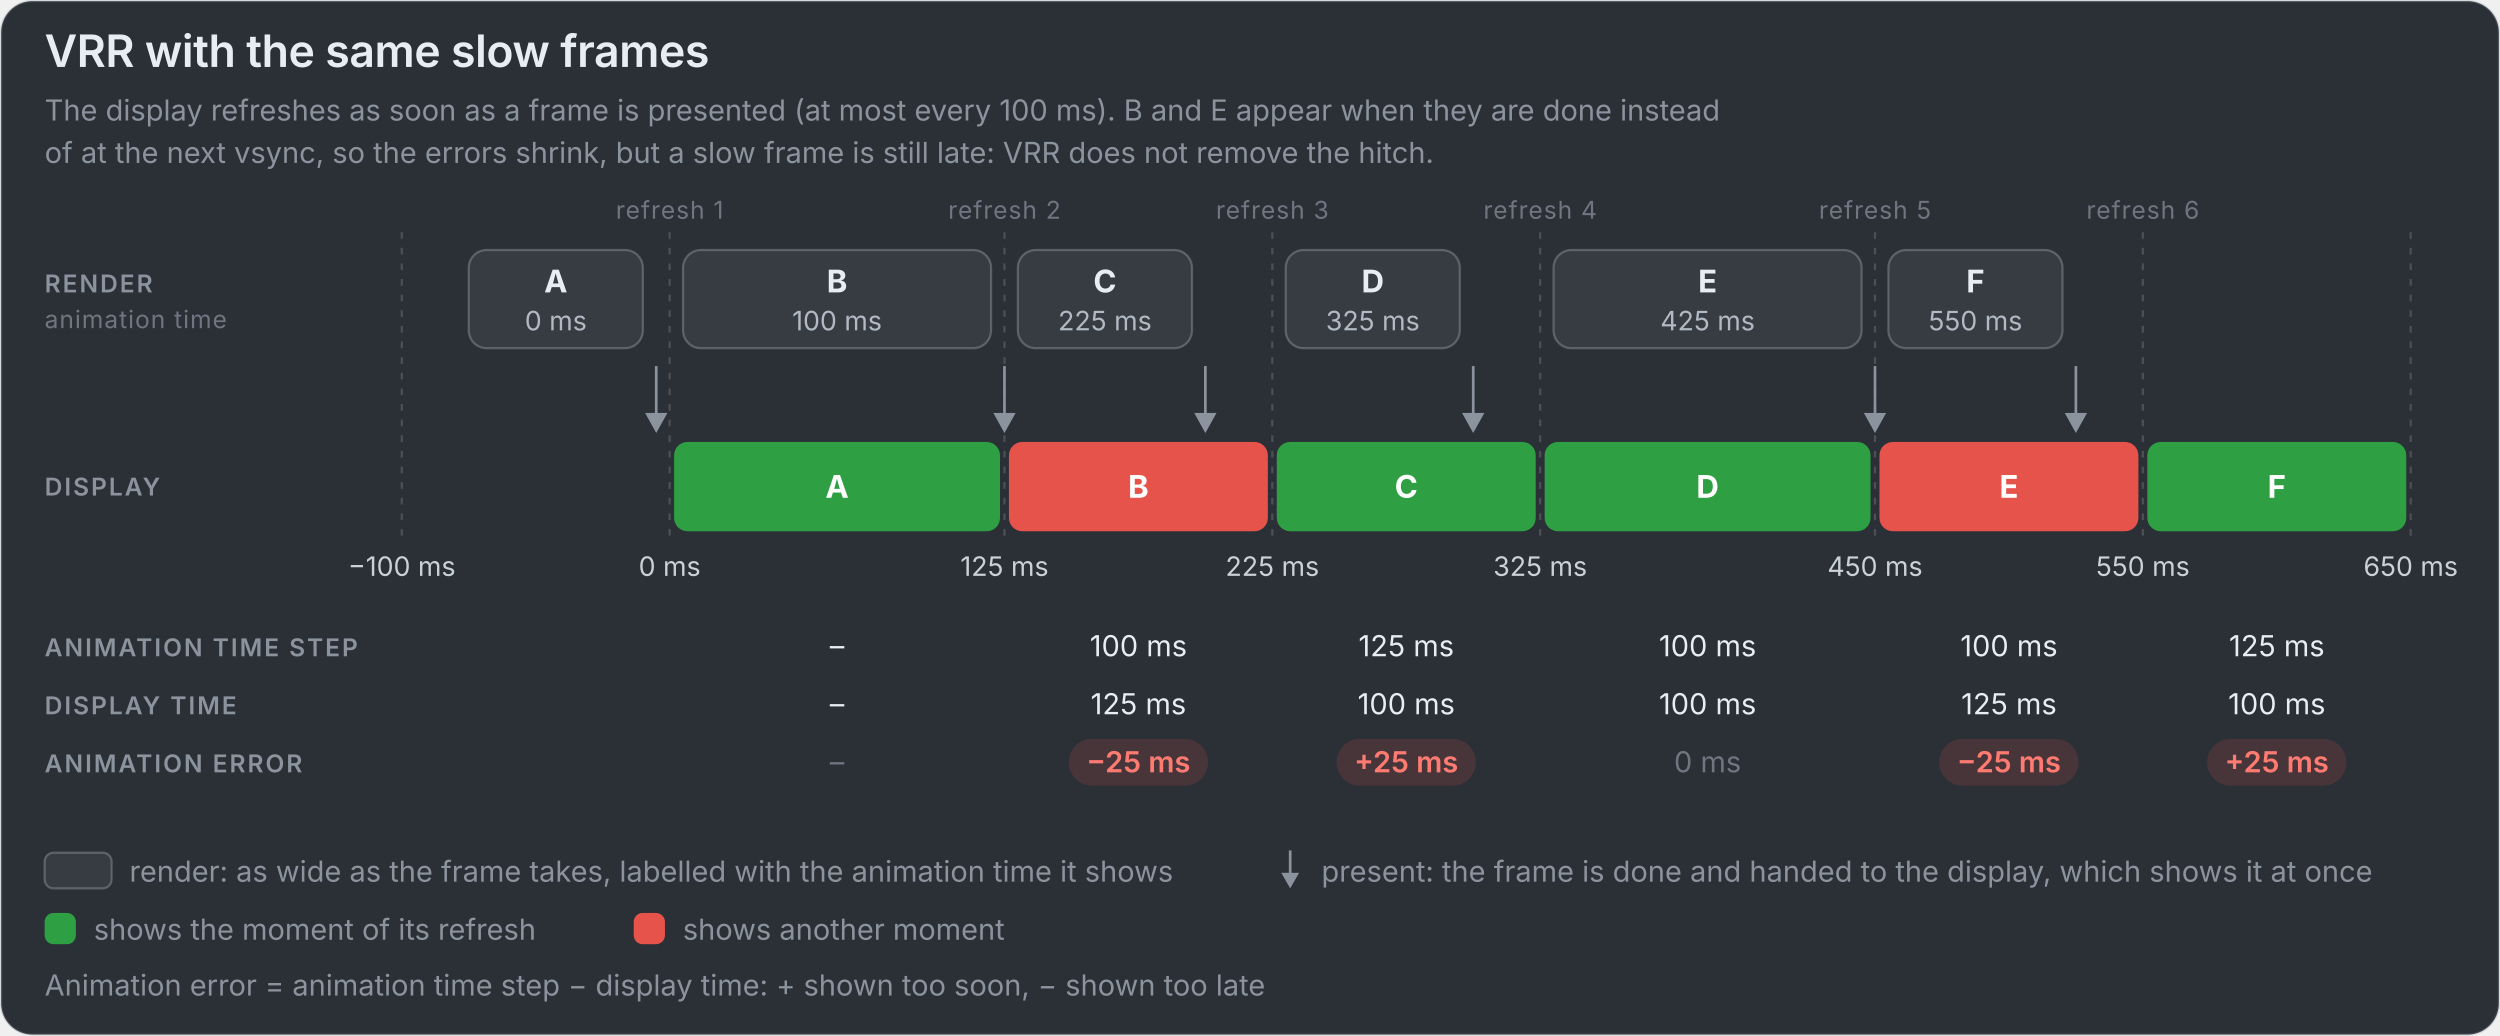
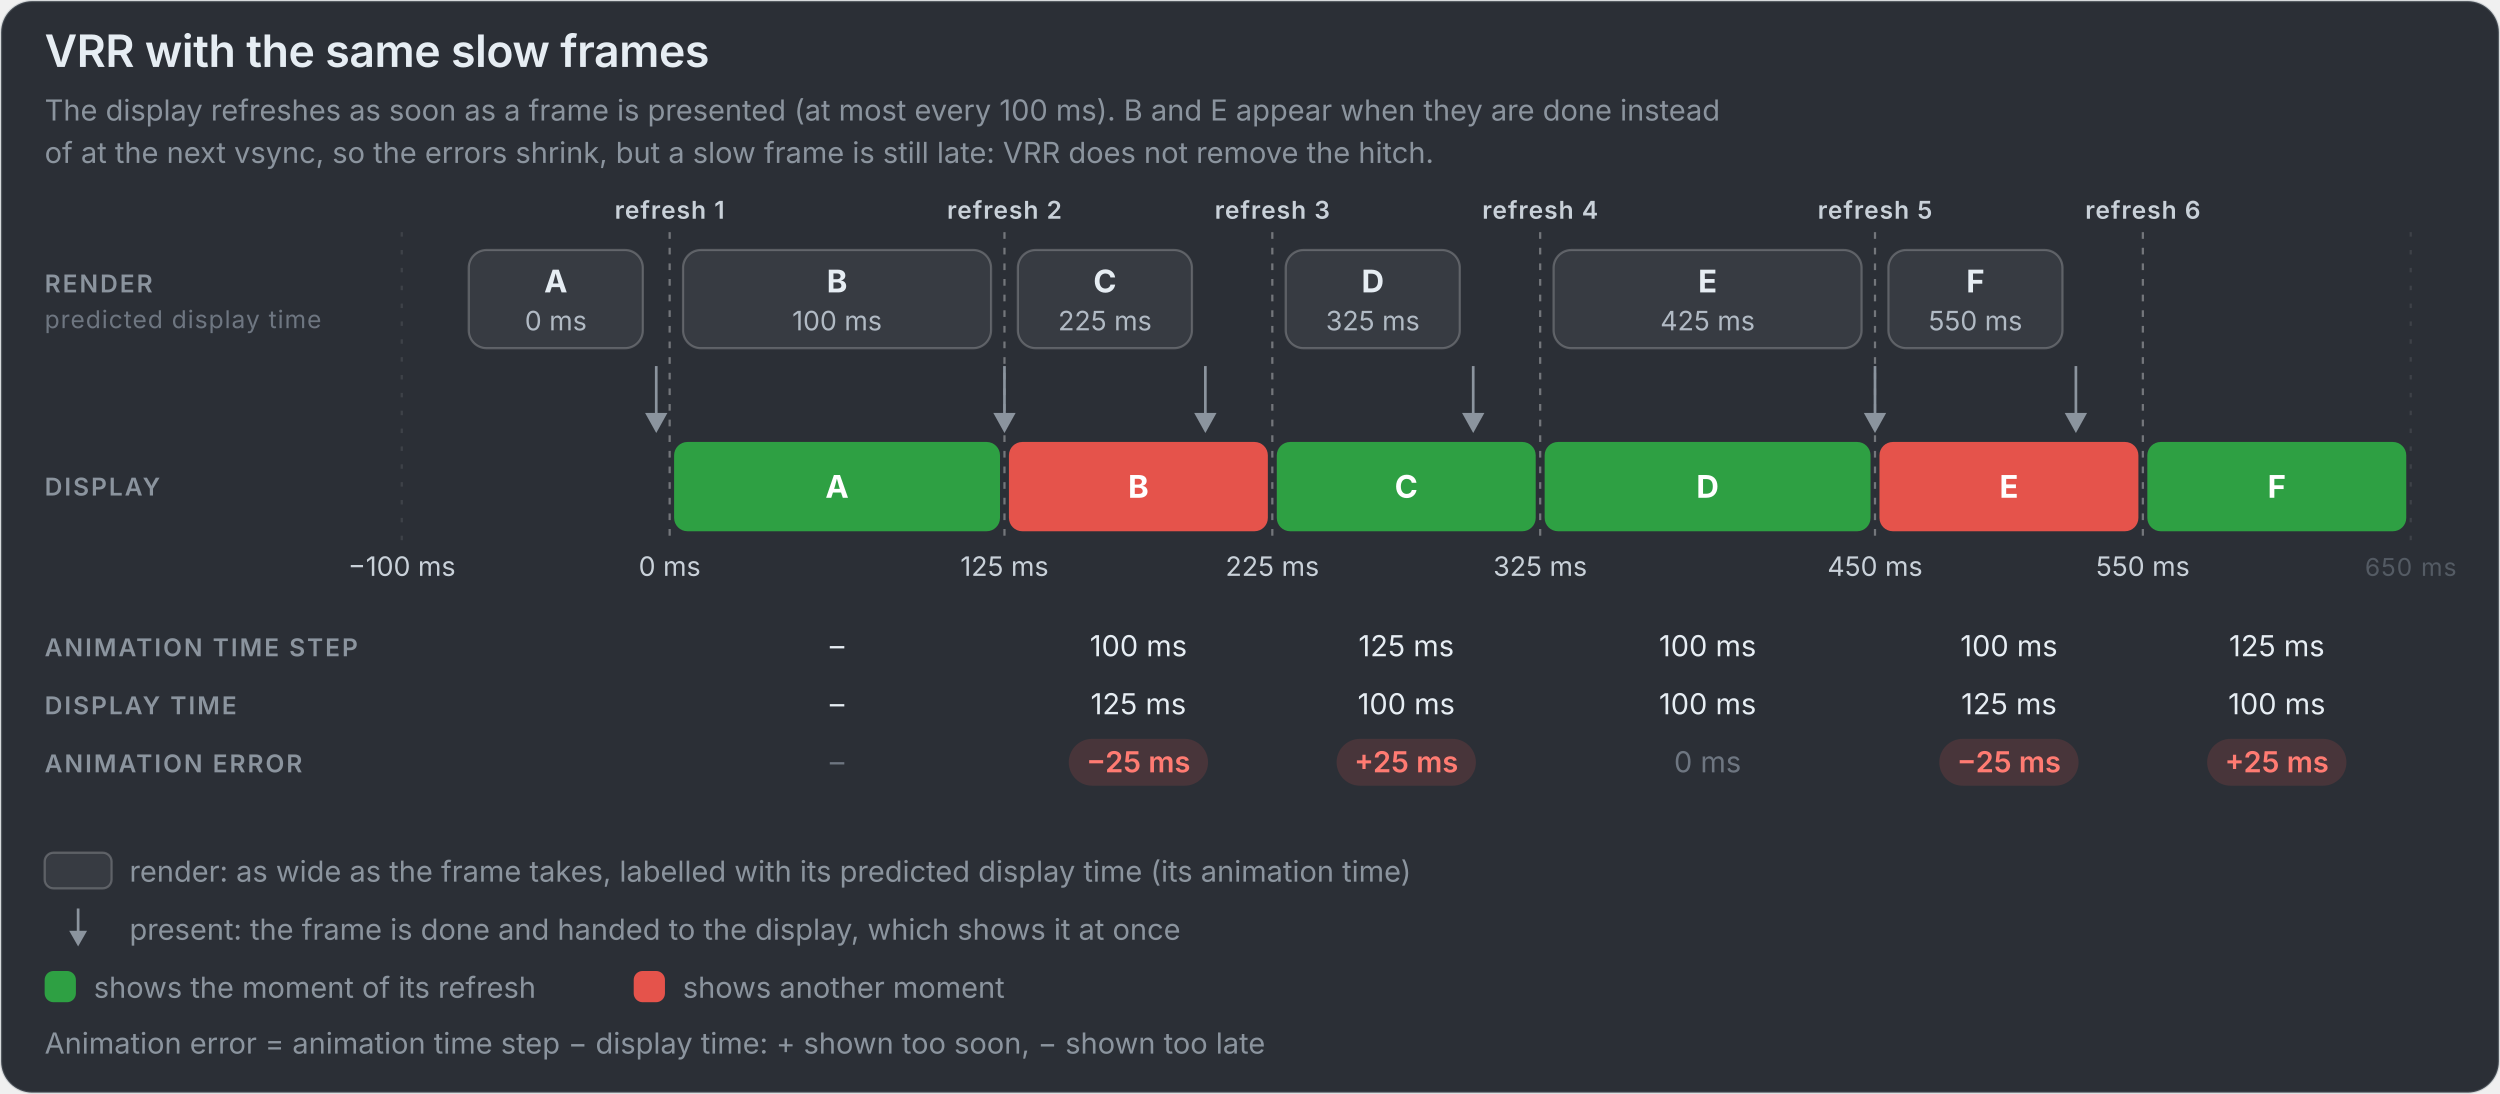
- <svg xmlns="http://www.w3.org/2000/svg" width="1120" height="464" viewBox="0 0 1120 464" role="img" aria-label="VRR with the same slow frames">
+ <svg xmlns="http://www.w3.org/2000/svg" width="1120" height="490" viewBox="0 0 1120 490" role="img" aria-label="VRR with the same slow frames">
  <style>
  text { font-family: "Segoe UI Variable Text", "Segoe UI", Inter, system-ui, -apple-system, "Helvetica Neue", Arial, sans-serif;
         font-size: 13px; fill: #e6edf3; font-variant-numeric: tabular-nums; }
  .card { fill: #1f242b; fill-opacity: 0.94; stroke: #8b949e; stroke-opacity: 0.25; stroke-width: 1; }
  .title { font-size: 20px; font-weight: 600; letter-spacing: -0.01em; }
  .sub { fill: #8b949e; }
  .label { font-size: 11px; font-weight: 600; letter-spacing: 0.08em; fill: #8b949e; }
  .vsync-n { font-size: 11px; fill: #6e7681; letter-spacing: 0.04em; }
  .axis { font-size: 12px; fill: #c9d1d9; }
-   .vsync { stroke: #ffffff; stroke-opacity: 0.16; stroke-width: 1; stroke-dasharray: 3 4; }
+   .vsync { stroke: #ffffff; stroke-opacity: 0.34; stroke-width: 1; stroke-dasharray: 3 4; }
+   .vsync-skip { stroke: #ffffff; stroke-opacity: 0.09; stroke-width: 1; stroke-dasharray: 2 6; }
+   .vsync-target { font-size: 11px; font-weight: 600; fill: #c9d1d9; letter-spacing: 0.04em; }
+   .vsync-n-skip { font-size: 11px; fill: #545b64; letter-spacing: 0.04em; }
  .box { fill: #ffffff; fill-opacity: 0.06; stroke: #ffffff; stroke-opacity: 0.22; stroke-width: 1; }
  .frame { font-size: 14px; font-weight: 700; }
  .box-time { fill: #b1bac4; font-size: 12px; }
  .arrow { stroke: #8b949e; stroke-width: 1.2; }
  .arrowhead { fill: #8b949e; }
  .ok { fill: #2ea043; }
  .hold { fill: #2ea043; fill-opacity: 0.45; }
  .again { fill: #d29922; }
  .off { fill: #e5534b; }
  .cell-text { font-size: 14px; font-weight: 700; fill: #ffffff; }
  .dark-text { fill: #1c1f24; }
  .zero { fill: #6e7681; }
  .err { fill: #ff7b72; font-weight: 600; }
  .err-pill { fill: #e5534b; fill-opacity: 0.16; }
  .neutral { fill: #3d444d; }
  .lane { font-size: 15px; font-weight: 600; }
  .same { fill: #7ee787; font-weight: 600; }
</style>
-   <rect class="card" x="0.5" y="0.5" width="1119" height="463" rx="14" />
+   <rect class="card" x="0.5" y="0.5" width="1119" height="489" rx="14" />
  <text x="20.0" y="30.0" text-anchor="start" class="title">VRR with the same slow frames</text>
  <text x="20.0" y="54.0" text-anchor="start" class="sub">The display refreshes as soon as a frame is presented (at most every 100 ms). B and E appear when they are done instead</text>
  <text x="20.0" y="73.0" text-anchor="start" class="sub">of at the next vsync, so the errors shrink, but a slow frame is still late: VRR does not remove the hitch.</text>
-   <line class="vsync" x1="180.0" y1="104" x2="180.0" y2="243" />
+   <line class="vsync-skip" x1="180.0" y1="104" x2="180.0" y2="243" />
  <text x="180.0" y="258.0" text-anchor="middle" class="axis">−100 ms</text>
  <line class="vsync" x1="300.0" y1="104" x2="300.0" y2="243" />
  <text x="300.0" y="258.0" text-anchor="middle" class="axis">0 ms</text>
-   <text x="300.0" y="98.0" text-anchor="middle" class="vsync-n">refresh 1</text>
+   <text x="300.0" y="98.0" text-anchor="middle" class="vsync-target">refresh 1</text>
  <line class="vsync" x1="450.0" y1="104" x2="450.0" y2="243" />
  <text x="450.0" y="258.0" text-anchor="middle" class="axis">125 ms</text>
-   <text x="450.0" y="98.0" text-anchor="middle" class="vsync-n">refresh 2</text>
+   <text x="450.0" y="98.0" text-anchor="middle" class="vsync-target">refresh 2</text>
  <line class="vsync" x1="570.0" y1="104" x2="570.0" y2="243" />
  <text x="570.0" y="258.0" text-anchor="middle" class="axis">225 ms</text>
-   <text x="570.0" y="98.0" text-anchor="middle" class="vsync-n">refresh 3</text>
+   <text x="570.0" y="98.0" text-anchor="middle" class="vsync-target">refresh 3</text>
  <line class="vsync" x1="690.0" y1="104" x2="690.0" y2="243" />
  <text x="690.0" y="258.0" text-anchor="middle" class="axis">325 ms</text>
-   <text x="690.0" y="98.0" text-anchor="middle" class="vsync-n">refresh 4</text>
+   <text x="690.0" y="98.0" text-anchor="middle" class="vsync-target">refresh 4</text>
  <line class="vsync" x1="840.0" y1="104" x2="840.0" y2="243" />
  <text x="840.0" y="258.0" text-anchor="middle" class="axis">450 ms</text>
-   <text x="840.0" y="98.0" text-anchor="middle" class="vsync-n">refresh 5</text>
+   <text x="840.0" y="98.0" text-anchor="middle" class="vsync-target">refresh 5</text>
  <line class="vsync" x1="960.0" y1="104" x2="960.0" y2="243" />
  <text x="960.0" y="258.0" text-anchor="middle" class="axis">550 ms</text>
-   <text x="960.0" y="98.0" text-anchor="middle" class="vsync-n">refresh 6</text>
-   <line class="vsync" x1="1080.0" y1="104" x2="1080.0" y2="243" />
-   <text x="1080.0" y="258.0" text-anchor="middle" class="axis">650 ms</text>
+   <text x="960.0" y="98.0" text-anchor="middle" class="vsync-target">refresh 6</text>
+   <line class="vsync-skip" x1="1080.0" y1="104" x2="1080.0" y2="243" />
+   <text x="1080.0" y="258.0" text-anchor="middle" class="vsync-n-skip">650 ms</text>
  <text x="20.0" y="131.0" text-anchor="start" class="label">RENDER</text>
-   <text x="20.0" y="147.0" text-anchor="start" class="vsync-n">animation time</text>
+   <text x="20.0" y="147.0" text-anchor="start" class="vsync-n">predicted display time</text>
  <text x="20.0" y="222.0" text-anchor="start" class="label">DISPLAY</text>
  <text x="20.0" y="294.0" text-anchor="start" class="label">ANIMATION TIME STEP</text>
  <text x="20.0" y="320.0" text-anchor="start" class="label">DISPLAY TIME</text>
  <text x="20.0" y="346.0" text-anchor="start" class="label">ANIMATION ERROR</text>
  <rect class="box" x="210.0" y="112" width="78.0" height="44" rx="8" />
  <text x="249.0" y="131.0" text-anchor="middle" class="frame">A</text>
  <text x="249.0" y="148.0" text-anchor="middle" class="box-time">0 ms</text>
  <line class="arrow" x1="294.0" y1="164" x2="294.0" y2="186" />
  <path class="arrowhead" d="M289.0,185 L299.0,185 L294.0,194 z" />
  <rect class="box" x="306.0" y="112" width="138.0" height="44" rx="8" />
  <text x="375.0" y="131.0" text-anchor="middle" class="frame">B</text>
  <text x="375.0" y="148.0" text-anchor="middle" class="box-time">100 ms</text>
  <line class="arrow" x1="450.0" y1="164" x2="450.0" y2="186" />
  <path class="arrowhead" d="M445.0,185 L455.0,185 L450.0,194 z" />
  <rect class="box" x="456.0" y="112" width="78.0" height="44" rx="8" />
  <text x="495.0" y="131.0" text-anchor="middle" class="frame">C</text>
  <text x="495.0" y="148.0" text-anchor="middle" class="box-time">225 ms</text>
  <line class="arrow" x1="540.0" y1="164" x2="540.0" y2="186" />
  <path class="arrowhead" d="M535.0,185 L545.0,185 L540.0,194 z" />
  <rect class="box" x="576.0" y="112" width="78.0" height="44" rx="8" />
  <text x="615.0" y="131.0" text-anchor="middle" class="frame">D</text>
  <text x="615.0" y="148.0" text-anchor="middle" class="box-time">325 ms</text>
  <line class="arrow" x1="660.0" y1="164" x2="660.0" y2="186" />
  <path class="arrowhead" d="M655.0,185 L665.0,185 L660.0,194 z" />
  <rect class="box" x="696.0" y="112" width="138.0" height="44" rx="8" />
  <text x="765.0" y="131.0" text-anchor="middle" class="frame">E</text>
  <text x="765.0" y="148.0" text-anchor="middle" class="box-time">425 ms</text>
  <line class="arrow" x1="840.0" y1="164" x2="840.0" y2="186" />
  <path class="arrowhead" d="M835.0,185 L845.0,185 L840.0,194 z" />
  <rect class="box" x="846.0" y="112" width="78.0" height="44" rx="8" />
  <text x="885.0" y="131.0" text-anchor="middle" class="frame">F</text>
  <text x="885.0" y="148.0" text-anchor="middle" class="box-time">550 ms</text>
  <line class="arrow" x1="930.0" y1="164" x2="930.0" y2="186" />
  <path class="arrowhead" d="M925.0,185 L935.0,185 L930.0,194 z" />
  <rect class="ok" x="302.0" y="198" width="146.0" height="40" rx="6" />
  <text x="375.0" y="223.0" text-anchor="middle" class="cell-text">A</text>
  <text x="375.0" y="294.0" text-anchor="middle">–</text>
  <text x="375.0" y="320.0" text-anchor="middle">–</text>
  <text x="375.0" y="346.0" text-anchor="middle" class="zero">–</text>
  <rect class="off" x="452.0" y="198" width="116.0" height="40" rx="6" />
  <text x="510.0" y="223.0" text-anchor="middle" class="cell-text">B</text>
  <text x="510.0" y="294.0" text-anchor="middle">100 ms</text>
  <text x="510.0" y="320.0" text-anchor="middle">125 ms</text>
  <rect class="err-pill" x="478.8" y="331" width="62.4" height="21" rx="10.5" />
  <text x="510.0" y="346.0" text-anchor="middle" class="err">−25 ms</text>
  <rect class="ok" x="572.0" y="198" width="116.0" height="40" rx="6" />
  <text x="630.0" y="223.0" text-anchor="middle" class="cell-text">C</text>
  <text x="630.0" y="294.0" text-anchor="middle">125 ms</text>
  <text x="630.0" y="320.0" text-anchor="middle">100 ms</text>
  <rect class="err-pill" x="598.8" y="331" width="62.4" height="21" rx="10.5" />
  <text x="630.0" y="346.0" text-anchor="middle" class="err">+25 ms</text>
  <rect class="ok" x="692.0" y="198" width="146.0" height="40" rx="6" />
  <text x="765.0" y="223.0" text-anchor="middle" class="cell-text">D</text>
  <text x="765.0" y="294.0" text-anchor="middle">100 ms</text>
  <text x="765.0" y="320.0" text-anchor="middle">100 ms</text>
  <text x="765.0" y="346.0" text-anchor="middle" class="zero">0 ms</text>
  <rect class="off" x="842.0" y="198" width="116.0" height="40" rx="6" />
  <text x="900.0" y="223.0" text-anchor="middle" class="cell-text">E</text>
  <text x="900.0" y="294.0" text-anchor="middle">100 ms</text>
  <text x="900.0" y="320.0" text-anchor="middle">125 ms</text>
  <rect class="err-pill" x="868.8" y="331" width="62.4" height="21" rx="10.5" />
  <text x="900.0" y="346.0" text-anchor="middle" class="err">−25 ms</text>
  <rect class="ok" x="962.0" y="198" width="116.0" height="40" rx="6" />
  <text x="1020.0" y="223.0" text-anchor="middle" class="cell-text">F</text>
  <text x="1020.0" y="294.0" text-anchor="middle">125 ms</text>
  <text x="1020.0" y="320.0" text-anchor="middle">100 ms</text>
  <rect class="err-pill" x="988.8" y="331" width="62.4" height="21" rx="10.5" />
  <text x="1020.0" y="346.0" text-anchor="middle" class="err">+25 ms</text>
  <rect class="box" x="20" y="382" width="30" height="16" rx="4" />
-   <text x="58.0" y="395.0" text-anchor="start" class="sub">render: as wide as the frame takes, labelled with the animation time it shows</text>
-   <line class="arrow" x1="578.0" y1="381" x2="578.0" y2="392" />
-   <path class="arrowhead" d="M574.0,391 L582.0,391 L578.0,398 z" />
-   <text x="592.0" y="395.0" text-anchor="start" class="sub">present: the frame is done and handed to the display, which shows it at once</text>
-   <rect class="ok" x="20.0" y="409" width="14" height="14" rx="4" />
-   <text x="42.0" y="421.0" text-anchor="start" class="sub">shows the moment of its refresh</text>
-   <rect class="off" x="283.9" y="409" width="14" height="14" rx="4" />
-   <text x="305.9" y="421.0" text-anchor="start" class="sub">shows another moment</text>
-   <text x="20.0" y="446.0" text-anchor="start" class="sub">Animation error = animation time step − display time: + shown too soon, − shown too late</text>
+   <text x="58.0" y="395.0" text-anchor="start" class="sub">render: as wide as the frame takes, labelled with its predicted display time (its animation time)</text>
+   <line class="arrow" x1="35.0" y1="407" x2="35.0" y2="418" />
+   <path class="arrowhead" d="M31.0,417 L39.0,417 L35.0,424 z" />
+   <text x="58.0" y="421.0" text-anchor="start" class="sub">present: the frame is done and handed to the display, which shows it at once</text>
+   <rect class="ok" x="20.0" y="435" width="14" height="14" rx="4" />
+   <text x="42.0" y="447.0" text-anchor="start" class="sub">shows the moment of its refresh</text>
+   <rect class="off" x="283.9" y="435" width="14" height="14" rx="4" />
+   <text x="305.9" y="447.0" text-anchor="start" class="sub">shows another moment</text>
+   <text x="20.0" y="472.0" text-anchor="start" class="sub">Animation error = animation time step − display time: + shown too soon, − shown too late</text>
</svg>
